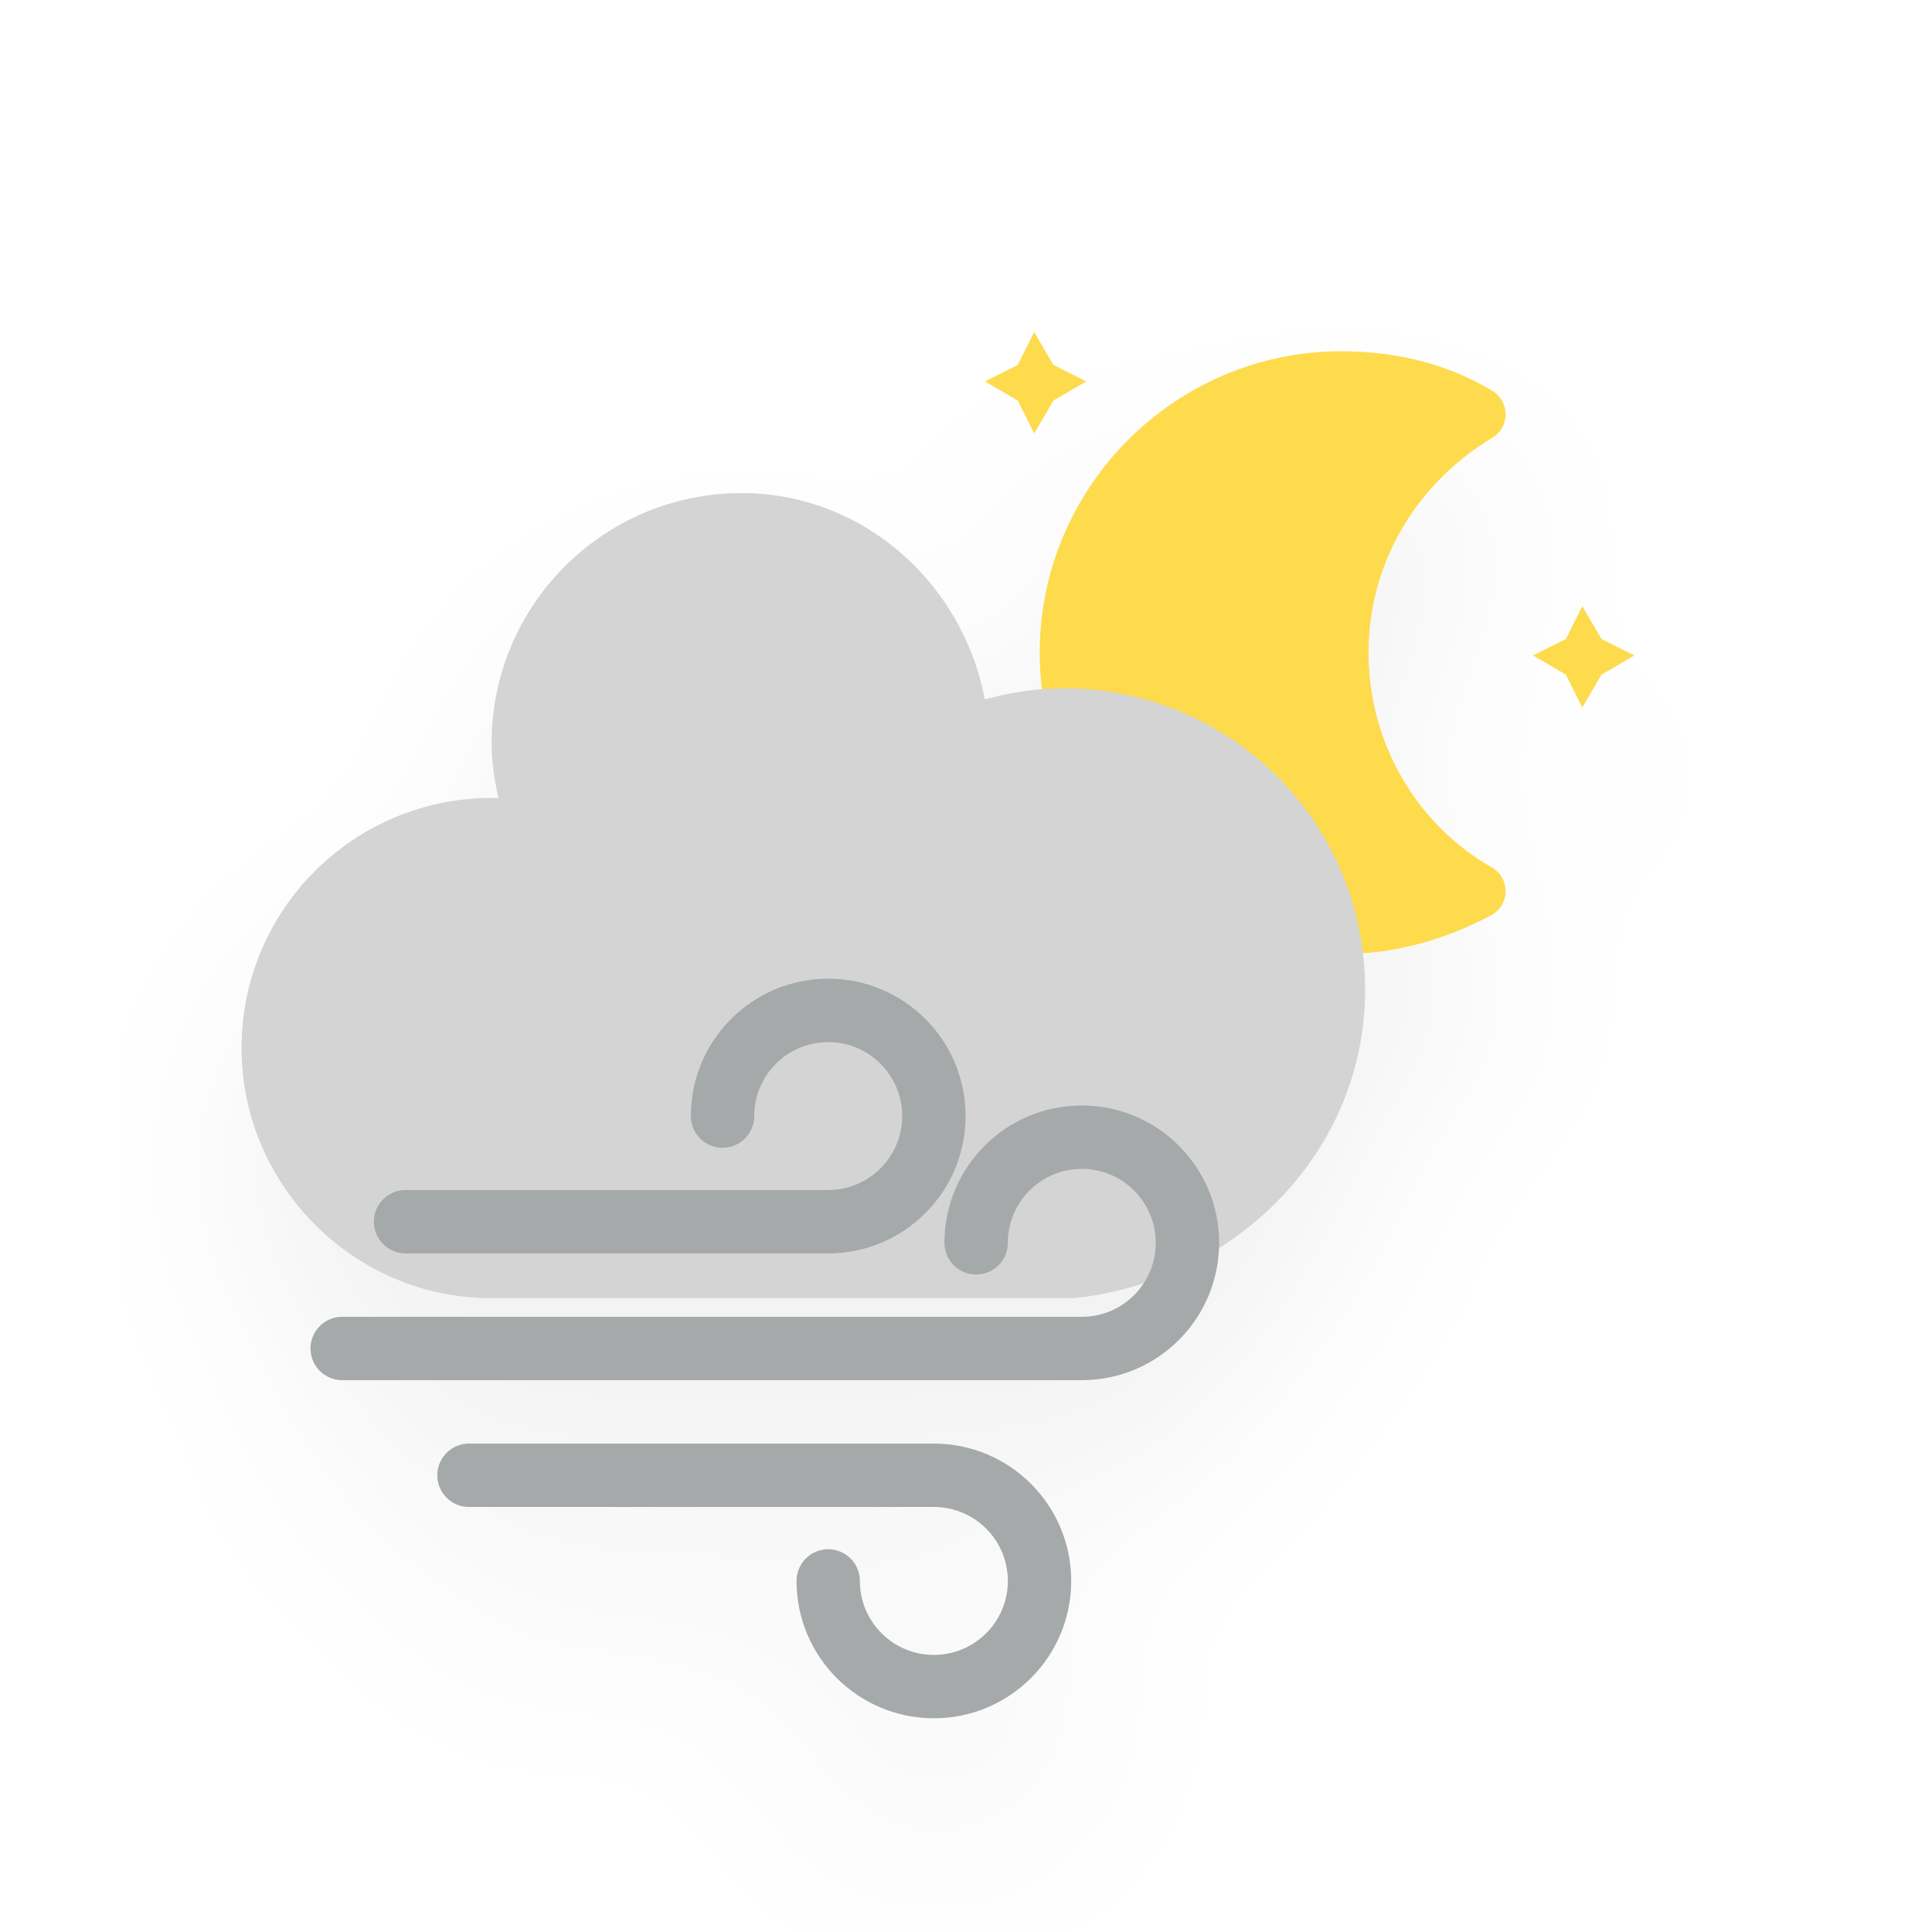
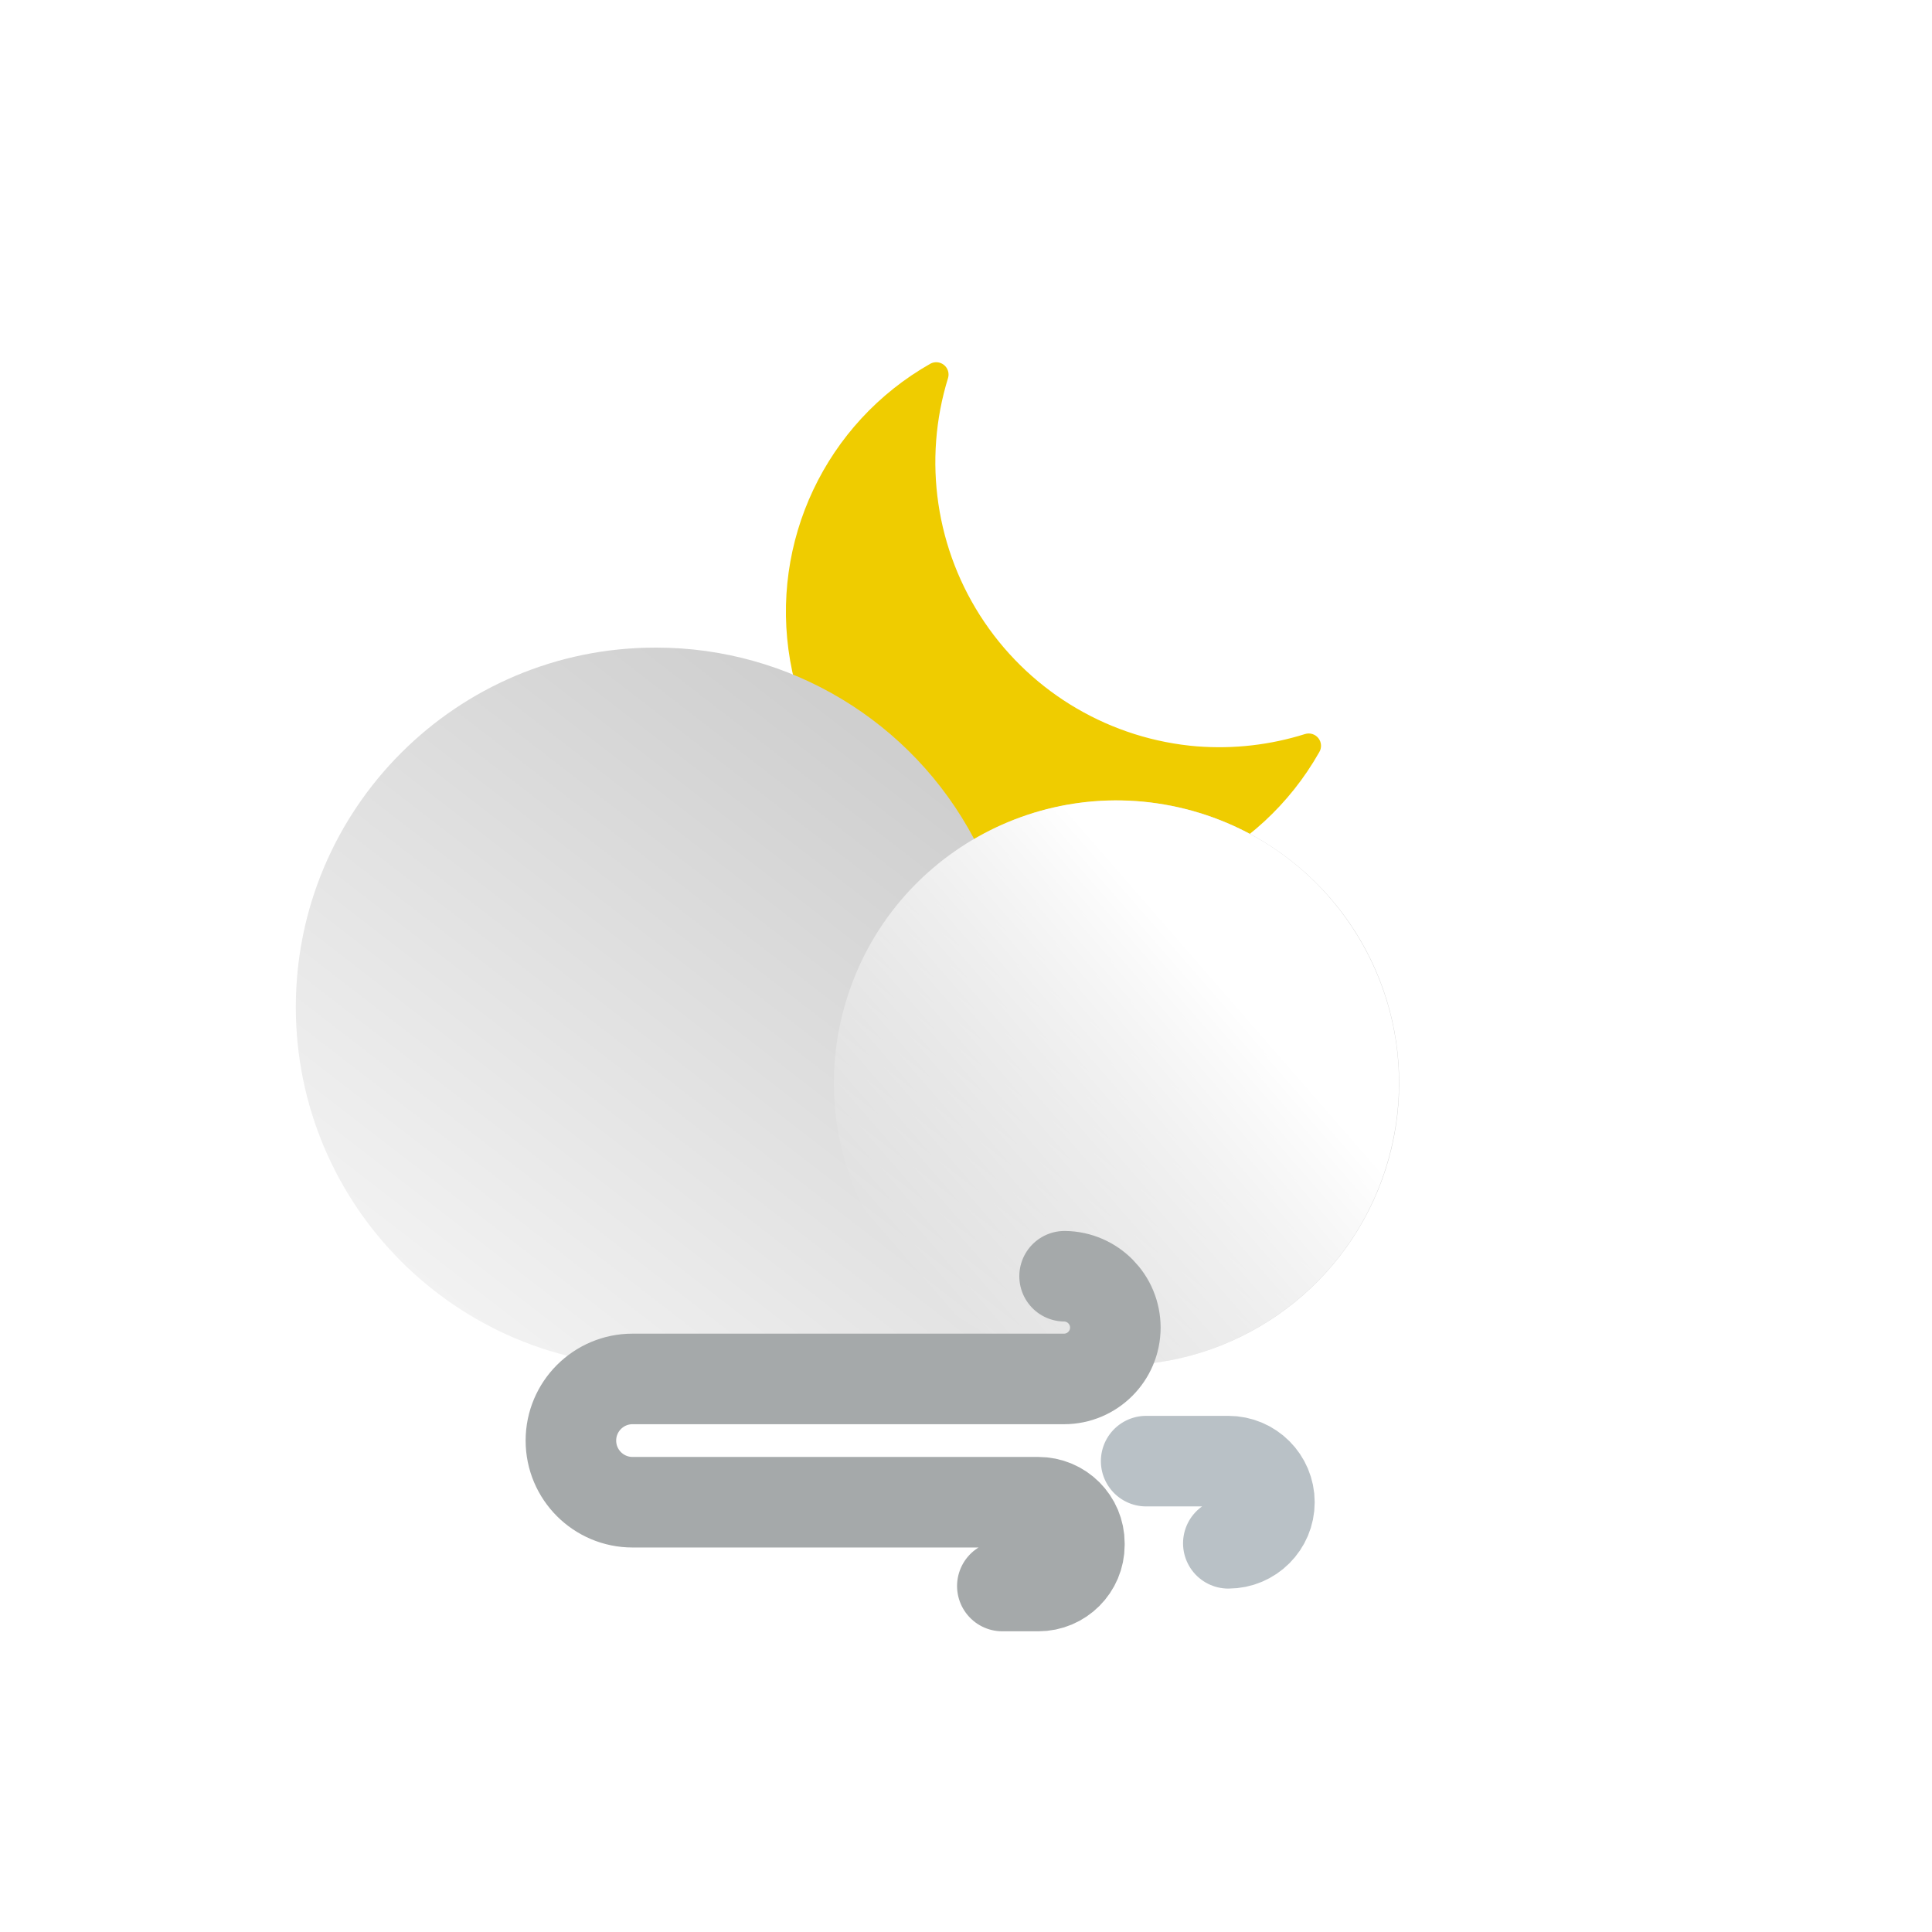
- <svg xmlns="http://www.w3.org/2000/svg" version="1.1" width="64" height="64" viewbox="0 0 64 64" id="svg42">
-   <defs id="defs19">
-     <filter id="blur" width="200%" height="200%">
-       <feGaussianBlur in="SourceAlpha" stdDeviation="3" id="feGaussianBlur2" />
-       <feOffset dx="0" dy="4" result="offsetblur" id="feOffset4" />
-       <feComponentTransfer id="feComponentTransfer8">
-         <feFuncA type="linear" slope="0.05" id="feFuncA6" />
-       </feComponentTransfer>
-       <feMerge id="feMerge14">
-         <feMergeNode id="feMergeNode10" />
-         <feMergeNode in="SourceGraphic" id="feMergeNode12" />
-       </feMerge>
-     </filter>
-     <style type="text/css" id="style17">
- 
-         </style>
-     <filter id="blur-5" width="200%" height="200%">
-       <feGaussianBlur in="SourceAlpha" stdDeviation="3" id="feGaussianBlur28" />
-       <feOffset dx="0" dy="4" result="offsetblur" id="feOffset30" />
-       <feComponentTransfer id="feComponentTransfer34">
-         <feFuncA type="linear" slope="0.05" id="feFuncA32" />
-       </feComponentTransfer>
-       <feMerge id="feMerge40">
-         <feMergeNode id="feMergeNode36" />
-         <feMergeNode in="SourceGraphic" id="feMergeNode38" />
-       </feMerge>
-     </filter>
-     <style type="text/css" id="style43">
- 
- 
-         </style>
+ <svg xmlns="http://www.w3.org/2000/svg" data-name="Layer 1" id="Layer_1" width="64" height="64" viewBox="0 0 64 64" version="1.1">
+   <defs id="defs14">
+     <style id="style2">.cls-1{fill:#efcc00;}.cls-2{fill:url(#linear-gradient);}.cls-3{fill:url(#linear-gradient-2);}.cls-4,.cls-5{fill:none;stroke-linecap:round;stroke-miterlimit:10;stroke-width:3px;}.cls-4{stroke:#a5a9aa;}.cls-5{stroke:#b9c1c6;}</style>
+     <linearGradient gradientTransform="matrix(-0.6805366,0,0,0.6805366,-453.0602,10.63232)" gradientUnits="userSpaceOnUse" id="linear-gradient" x1="-693.28" x2="-714.37" y1="52.39" y2="25.08">
+       <stop offset="0" stop-color="#f2f2f2" id="stop4" />
+       <stop offset="1" stop-color="#cfcfcf" id="stop6" />
+     </linearGradient>
+     <linearGradient gradientTransform="matrix(0,-0.6805366,-0.6805366,0,-14.50557,-455.9434)" gradientUnits="userSpaceOnUse" id="linear-gradient-2" x1="-740.59" x2="-728.98" y1="8.61" y2="26.25">
+       <stop offset="0.02" stop-color="#fff" id="stop9" />
+       <stop offset="1" stop-color="#fff" stop-opacity="0" id="stop11" />
+     </linearGradient>
  </defs>
-   <g filter="url(#blur)" id="cloudy-night-2">
-     <g transform="matrix(1.13482,0,0,1.13482,13.10669,5.098935)" id="g39">
-       <g transform="matrix(0.8,0,0,0.8,16,4)" id="g33">
-         <g class="am-weather-moon-star-1" id="g23">
-           <polygon fill="#fddb4e" points="4,4 3.3,5.2 2.7,4 1.5,3.3 2.7,2.7 3.3,1.5 4,2.7 5.2,3.3 " stroke="none" stroke-miterlimit="10" id="polygon21" />
-         </g>
-         <g class="am-weather-moon-star-2" id="g27">
-           <polygon fill="#fddb4e" points="4,4 3.3,5.2 2.7,4 1.5,3.3 2.7,2.7 3.3,1.5 4,2.7 5.2,3.3 " stroke="none" stroke-miterlimit="10" transform="translate(20,10)" id="polygon25" />
-         </g>
-         <g class="am-weather-moon" id="g31">
-           <path d="m 14.5,13.2 c 0,-3.7 2,-6.9 5,-8.7 -1.5,-0.9 -3.2,-1.3 -5,-1.3 -5.5,0 -10,4.5 -10,10 0,5.5 4.5,10 10,10 1.8,0 3.5,-0.5 5,-1.3 -3,-1.7 -5,-5 -5,-8.7 z" fill="#fddb4e" stroke="#fddb4e" stroke-linejoin="round" stroke-width="2" id="path29" />
-         </g>
-       </g>
-       <g class="am-weather-cloud-2" id="g37">
-         <path d="m 47.7,35.4 c 0,-4.6 -3.7,-8.2 -8.2,-8.2 -1,0 -1.9,0.2 -2.8,0.5 -0.3,-3.4 -3.1,-6.2 -6.6,-6.2 -3.7,0 -6.7,3 -6.7,6.7 0,0.8 0.2,1.6 0.4,2.3 -0.3,-0.1 -0.7,-0.1 -1,-0.1 -3.7,0 -6.7,3 -6.7,6.7 0,3.6 2.9,6.6 6.5,6.7 h 17.2 c 4.4,-0.5 7.9,-4 7.9,-8.4 z" fill="#d4d4d4" stroke="#d4d4d4" stroke-linejoin="round" stroke-width="1.2" transform="translate(-20,-11)" id="path35" />
-       </g>
-     </g>
-     <g transform="matrix(0.7,0,0,0.7,4.335586,22.27064)" id="g59">
-       <path class="am-weather-cloud-3" d="m 13,26 h 20 a 5,5 0 0 0 0,-10 5,5 0 0 0 -5,5" fill="none" stroke="#a5a9aa" stroke-width="3" stroke-linecap="round" id="path53" />
-       <path class="am-weather-cloud-2" d="m 10,32 h 35 a 5,5 0 0 0 0,-10 5,5 0 0 0 -5,5" fill="none" stroke="#a5a9aa" stroke-width="3" stroke-linecap="round" id="path55" />
-       <path class="am-weather-cloud-1" d="m 16,38 h 22 a 5,5 0 0 1 0,10 5,5 0 0 1 -5,-5" fill="none" stroke="#a5a9aa" stroke-width="3" stroke-linecap="round" id="path57" />
-     </g>
-   </g>
+   <path class="cls-1" d="m 39.669,24.726 a 9.446,9.446 0 0 1 -8.262,-12.209 0.408,0.408 0 0 0 -0.585,-0.47 9.446,9.446 0 1 0 12.876,12.876 0.408,0.408 0 0 0 -0.47,-0.606 9.466,9.466 0 0 1 -3.559,0.408 z" id="path18" style="stroke-width:0.681" />
+   <path class="cls-2" d="m 21.743,21.453 a 11.903,11.903 0 0 1 10.528,6.343 9.357,9.357 0 1 1 4.675,17.435 l -15.237,0.041 a 11.909,11.909 0 0 1 0,-23.819 z" id="path20" style="fill:url(#linear-gradient);stroke-width:0.681" />
+   <circle class="cls-3" cx="-24.598" cy="45.272" transform="rotate(-74.39)" id="circle22" style="fill:url(#linear-gradient-2);stroke-width:0.681" r="9.357" />
+   <path class="cls-4" d="m 35.266,42.277 a 1.701,1.701 0 0 1 1.681,1.701 v 0 a 1.701,1.701 0 0 1 -1.701,1.701 H 20.954 a 2.042,2.042 0 0 0 -2.042,2.042 v 0 a 2.042,2.042 0 0 0 2.042,2.042 h 13.441 a 1.361,1.361 0 0 1 1.361,1.361 v 0.054 a 1.361,1.361 0 0 1 -1.361,1.361 h -1.191" id="path24" />
+   <path class="cls-5" d="m 40.69,51.124 a 1.361,1.361 0 0 0 1.361,-1.361 v 0 a 1.361,1.361 0 0 0 -1.361,-1.361 h -2.722" id="path26" />
</svg>
